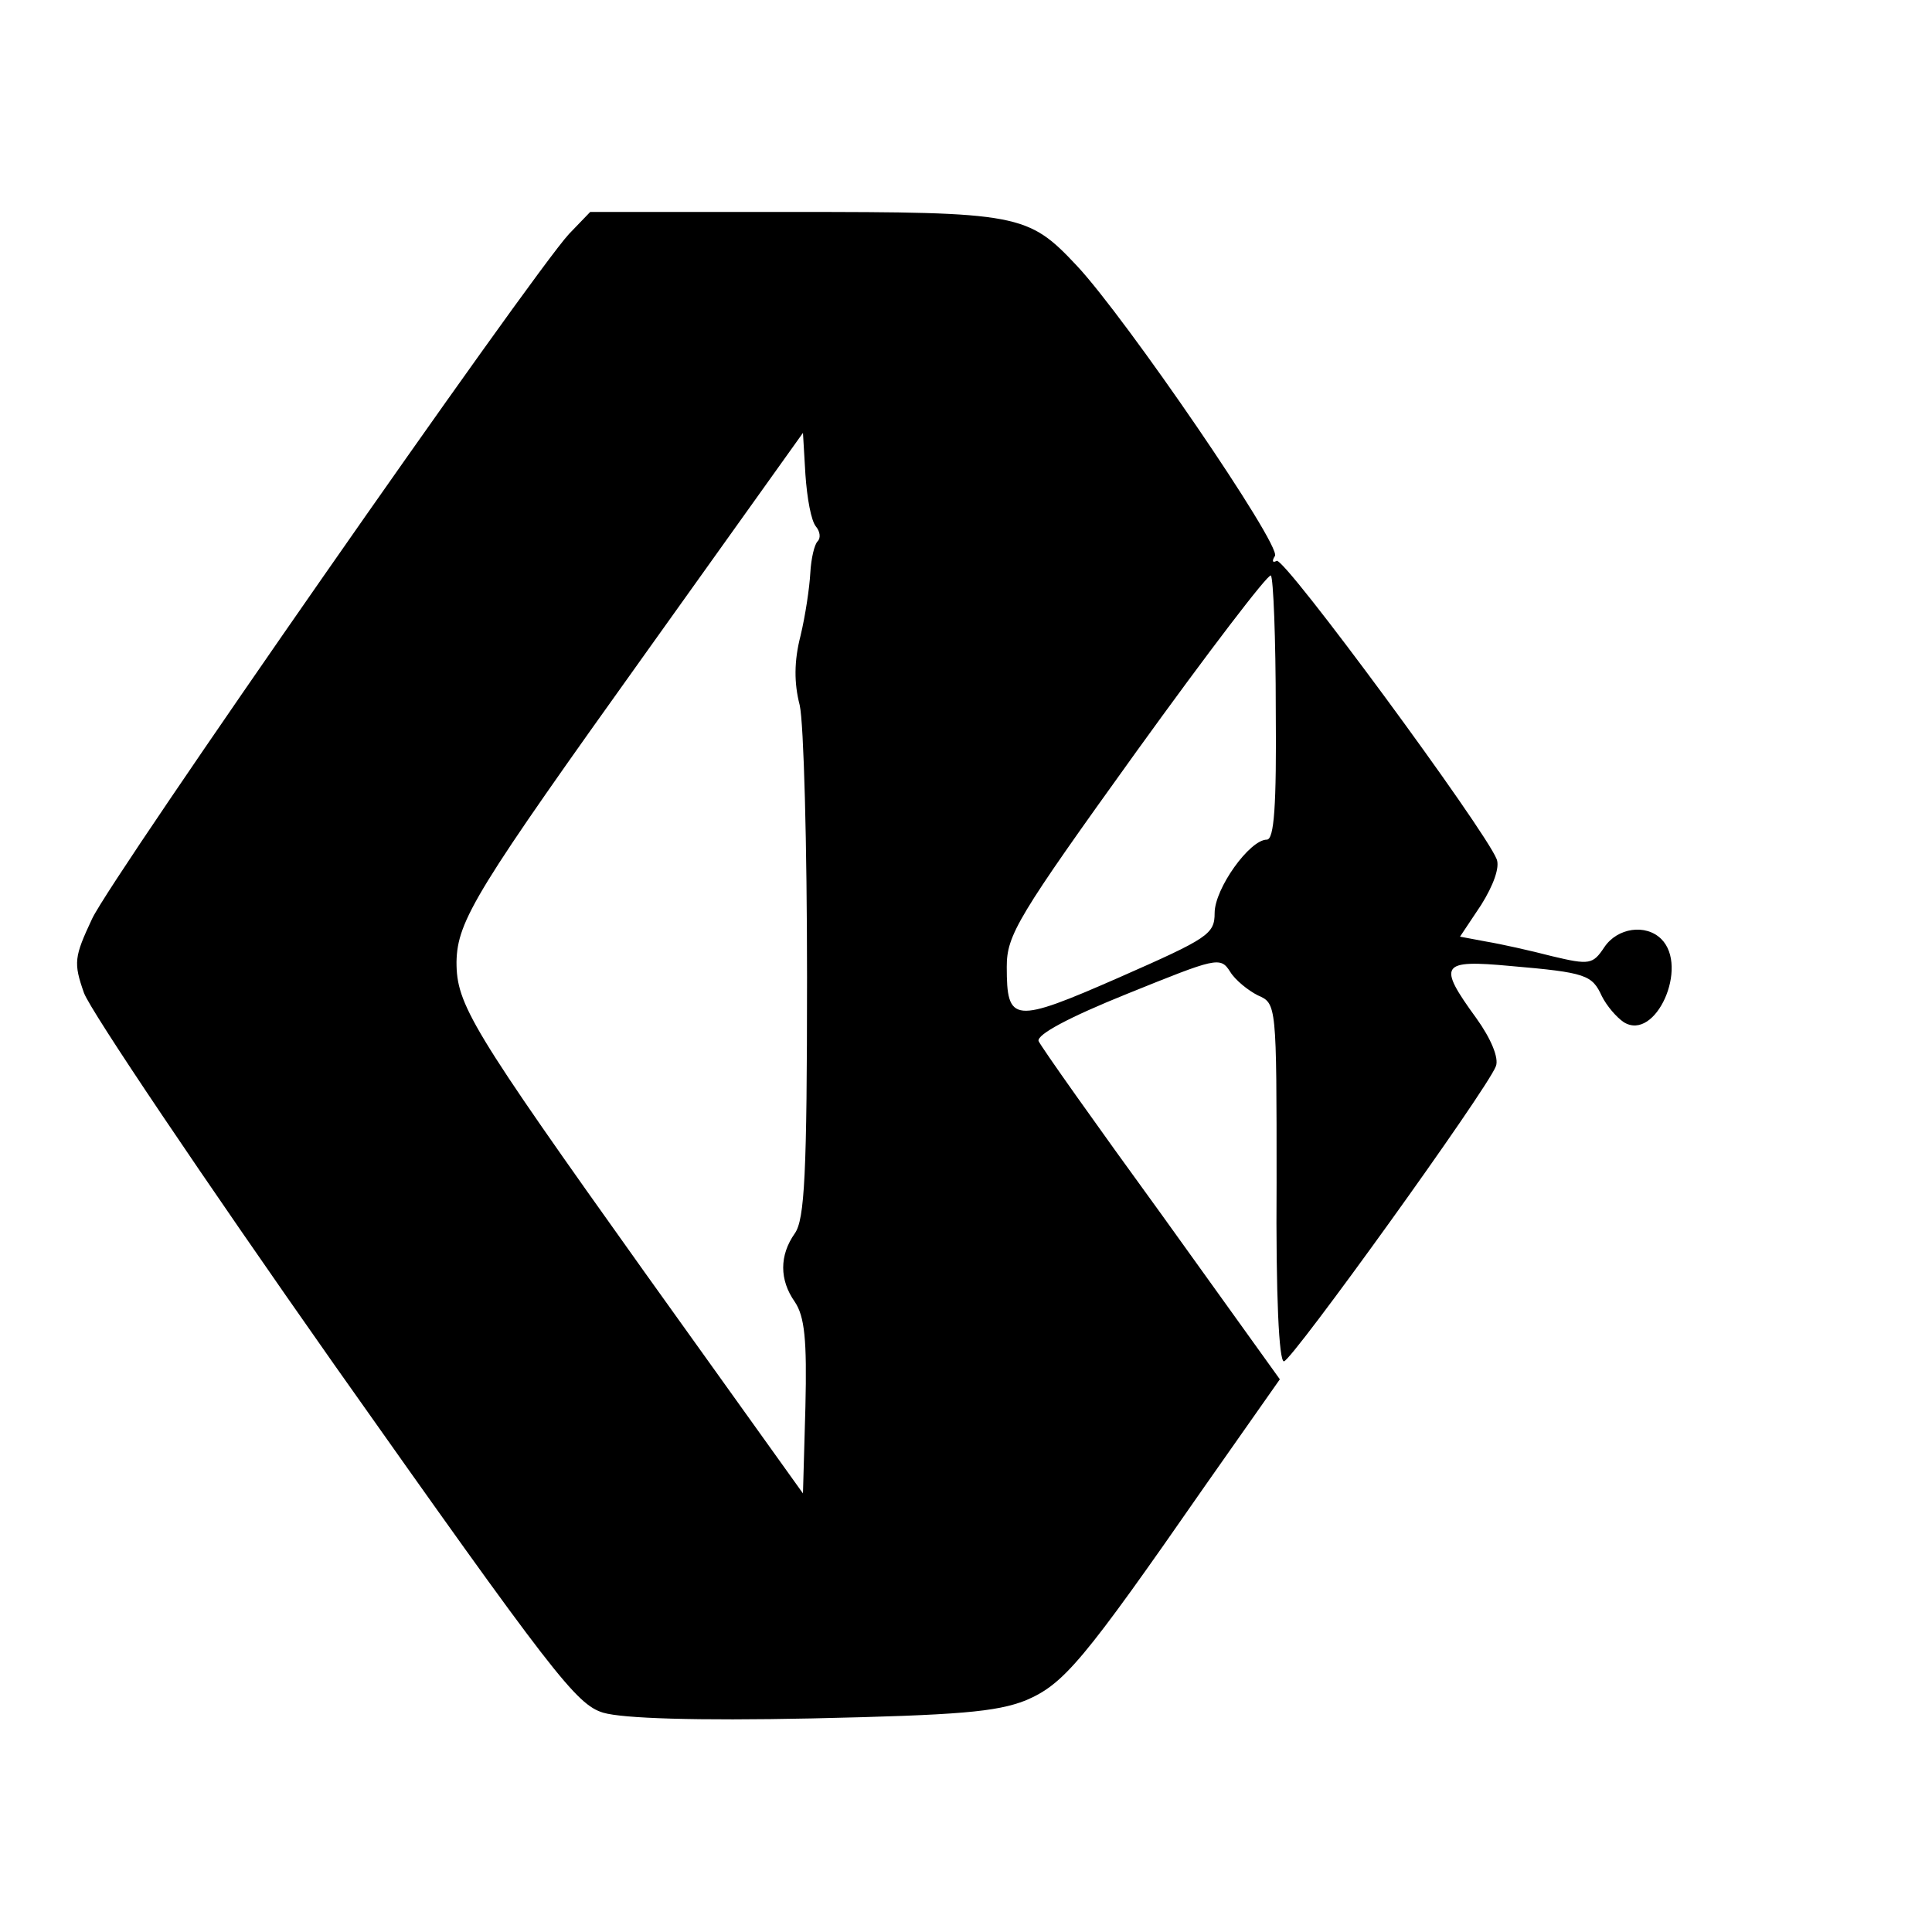
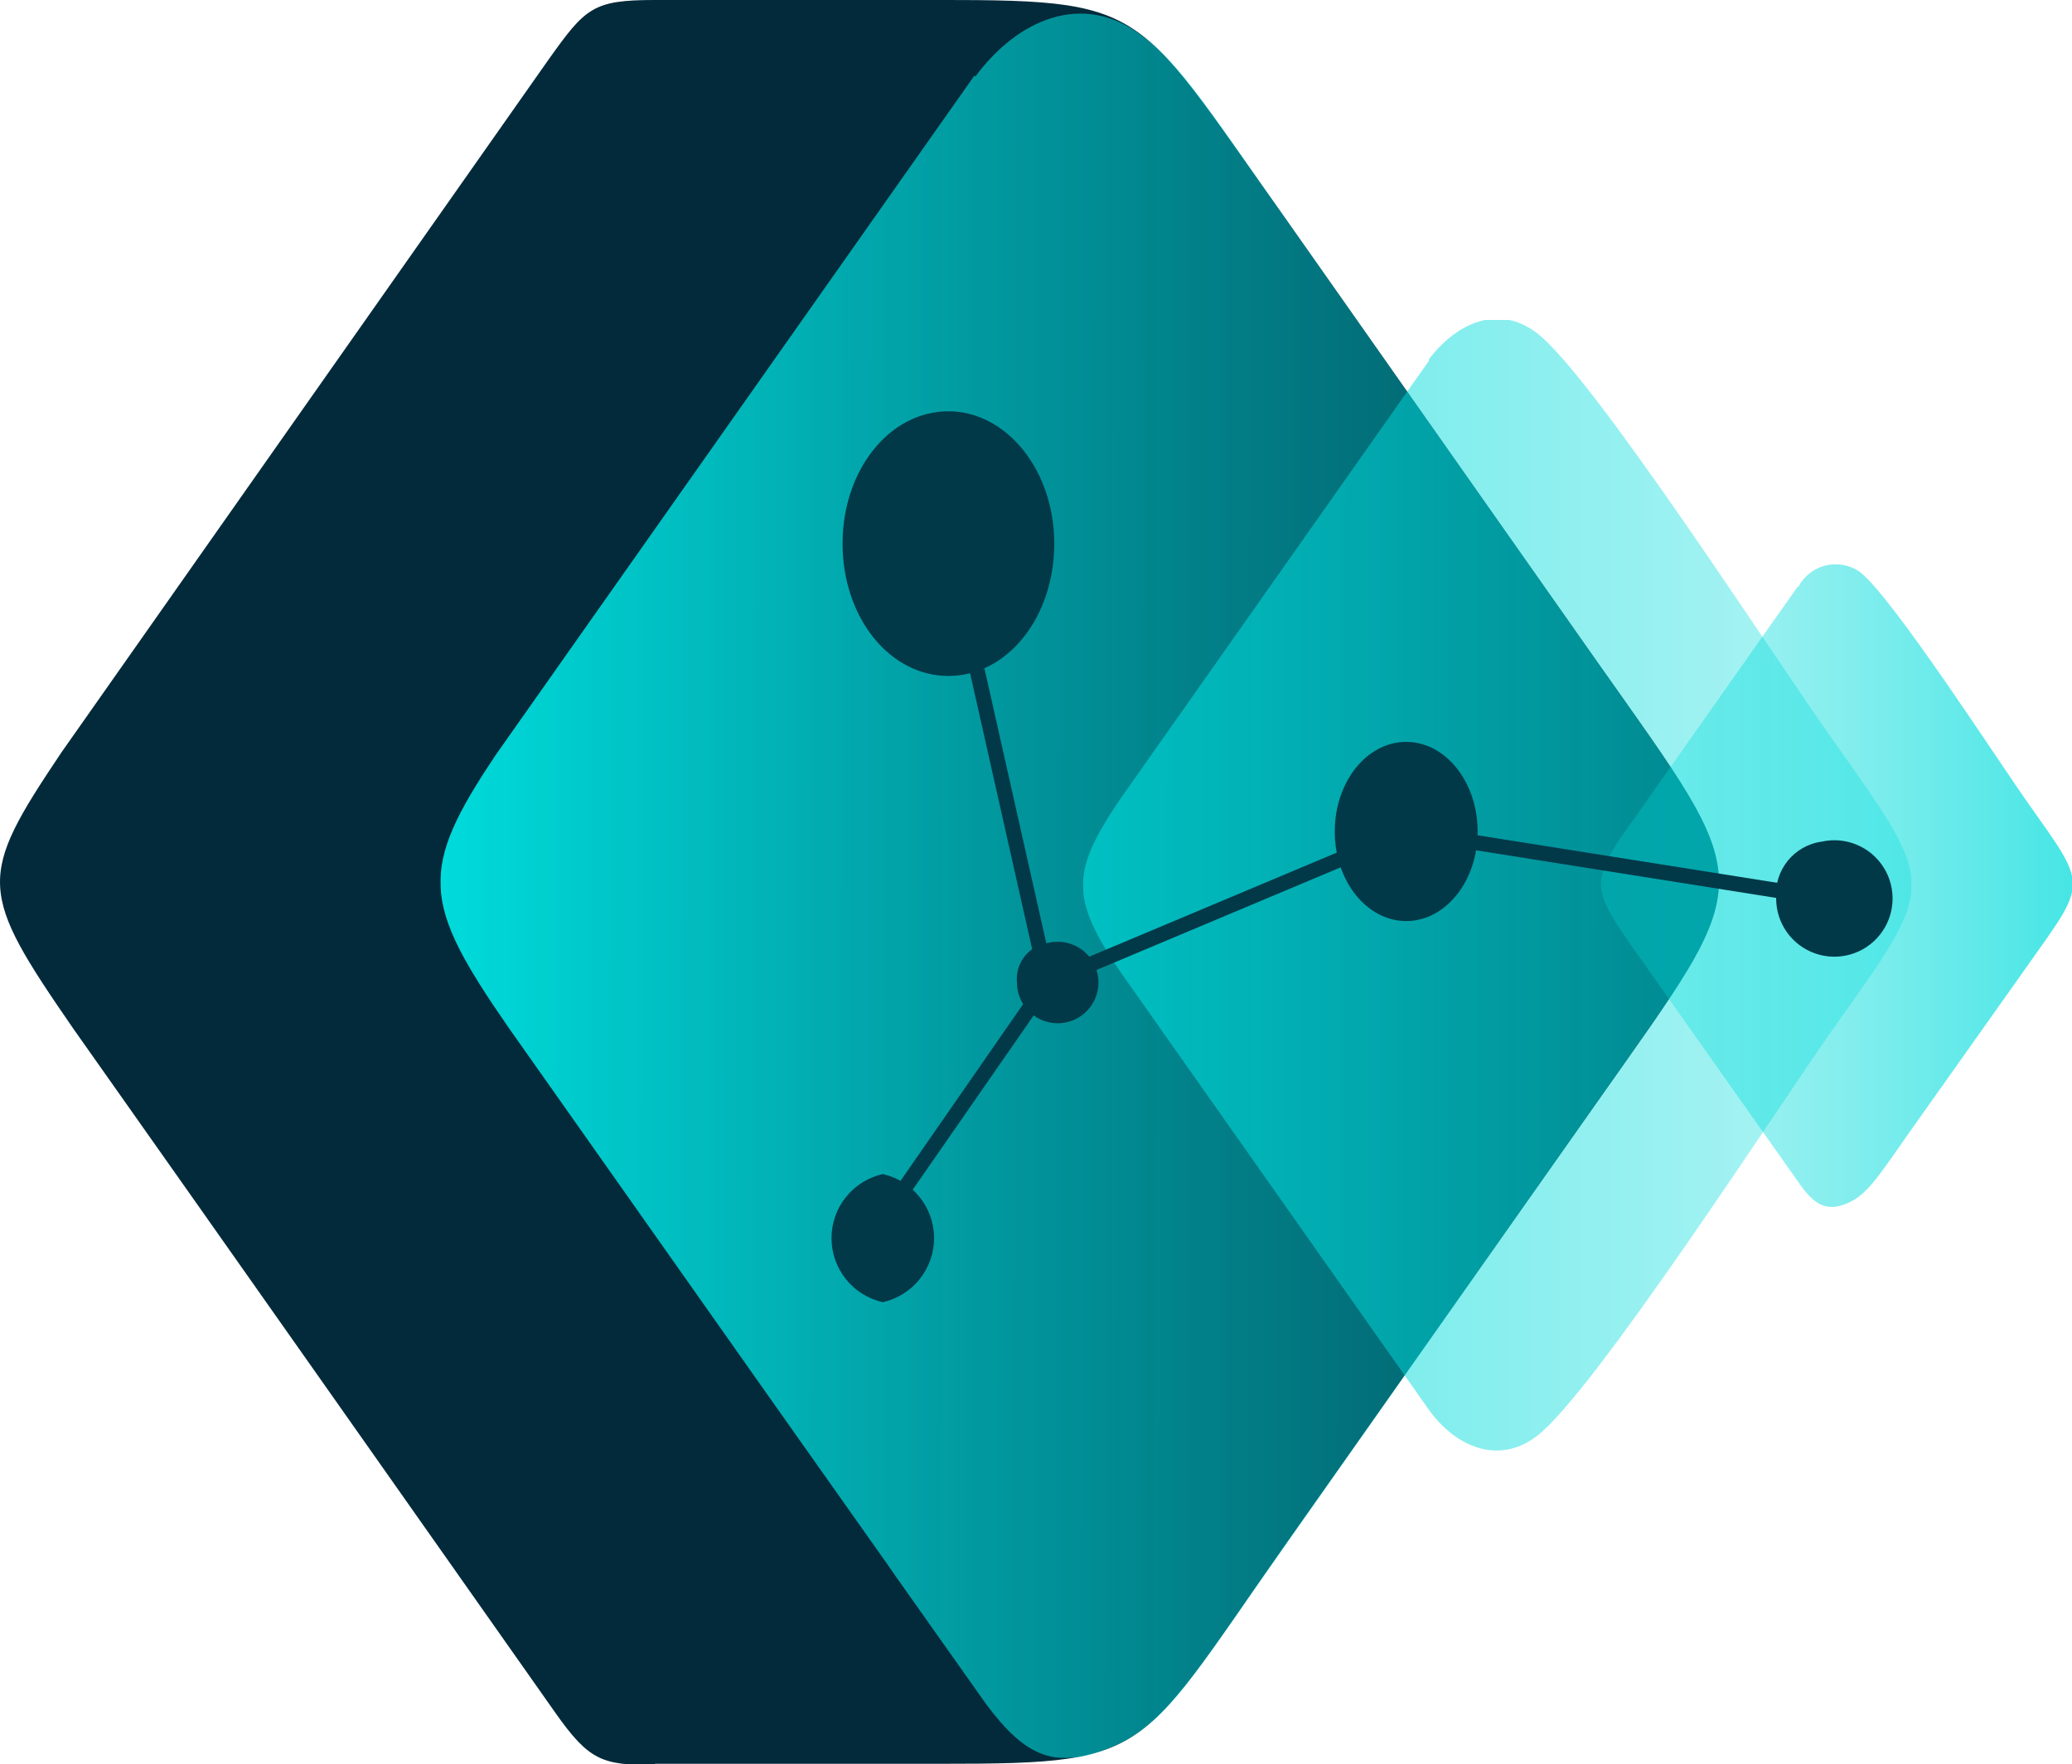
- <svg xmlns="http://www.w3.org/2000/svg" version="1.0" width="237pt" height="237pt" viewBox="0 0 237 237" preserveAspectRatio="xMidYMid meet">
-   <g transform="translate(0,237) scale(0.1,-0.1)" fill="#000000" stroke="none">
-     <path d="M698 2083 c-47 -51 -560 -787 -585 -840 -22 -47 -23 -54 -10 -91 8 -22 146 -227 307 -456 269 -381 297 -417 330 -427 24 -7 113 -10 256 -7 181 4 226 8 262 22 47 20 70 47 220 263 l92 131 -145 202 c-80 110 -148 206 -151 213 -2 8 37 29 109 58 109 44 114 46 126 27 6 -10 22 -23 34 -29 23 -10 23 -11 23 -230 -1 -140 3 -219 9 -219 10 1 249 333 260 362 4 10 -6 34 -24 59 -48 66 -44 72 42 64 93 -8 100 -11 112 -37 6 -12 18 -26 27 -32 39 -24 80 68 46 102 -19 19 -54 14 -70 -10 -14 -21 -18 -22 -64 -11 -27 7 -63 15 -81 18 l-32 6 26 39 c15 24 23 46 19 56 -14 36 -261 372 -270 366 -5 -3 -6 0 -2 6 8 13 -183 292 -243 356 -60 64 -71 66 -349 66 l-248 0 -26 -27z m303 -359 c5 -6 6 -14 2 -18 -4 -4 -8 -21 -9 -39 -1 -18 -6 -52 -12 -77 -8 -31 -8 -58 -1 -85 5 -22 9 -172 9 -334 0 -242 -3 -297 -15 -314 -19 -27 -19 -57 0 -84 12 -18 15 -46 13 -129 l-3 -106 -194 271 c-214 300 -231 329 -231 381 1 51 24 88 235 383 l190 266 3 -51 c2 -29 7 -57 13 -64z m564 -225 c1 -118 -2 -159 -11 -159 -21 0 -64 -60 -64 -90 0 -26 -8 -31 -117 -79 -130 -57 -138 -56 -138 13 0 39 13 61 159 264 88 122 162 219 165 216 3 -3 6 -77 6 -165z" />
+ <svg xmlns="http://www.w3.org/2000/svg" xmlns:xlink="http://www.w3.org/1999/xlink" id="Layer_1" data-name="Layer 1" viewBox="0 0 78.3 66.64">
+   <defs>
+     <style>
+       .cls-1 {
+         fill: url(#linear-gradient);
+       }
+ 
+       .cls-2 {
+         fill: url(#linear-gradient-2);
+       }
+ 
+       .cls-3 {
+         fill: url(#linear-gradient-3);
+       }
+ 
+       .cls-4 {
+         fill: #032a3b;
+       }
+ 
+       .cls-10, .cls-4, .cls-6 {
+         fill-rule: evenodd;
+       }
+ 
+       .cls-5 {
+         mask: url(#mask);
+       }
+ 
+       .cls-6 {
+         fill: #00dbdb;
+       }
+ 
+       .cls-7 {
+         mask: url(#mask-2);
+       }
+ 
+       .cls-8 {
+         mask: url(#mask-3);
+       }
+ 
+       .cls-9 {
+         fill: none;
+         stroke: #023949;
+         stroke-miterlimit: 22.93;
+         stroke-width: 0.57px;
+       }
+ 
+       .cls-10 {
+         fill: #023949;
+       }
+     </style>
+     <linearGradient id="linear-gradient" x1="-297.64" y1="315.53" x2="-213.83" y2="315.61" gradientTransform="translate(317.62 -272.9)" gradientUnits="userSpaceOnUse">
+       <stop offset="0" stop-color="#fff" />
+       <stop offset="0.03" stop-color="#f4f4f4" />
+       <stop offset="0.19" stop-color="#b4b4b4" />
+       <stop offset="0.34" stop-color="#7d7d7d" />
+       <stop offset="0.49" stop-color="#505050" />
+       <stop offset="0.64" stop-color="#2d2d2d" />
+       <stop offset="0.78" stop-color="#141414" />
+       <stop offset="0.9" stop-color="#050505" />
+       <stop offset="1" />
+     </linearGradient>
+     <linearGradient id="linear-gradient-2" x1="-324.04" y1="327.16" x2="-208.5" y2="327.16" gradientTransform="translate(341.9 -284.51)" xlink:href="#linear-gradient" />
+     <linearGradient id="linear-gradient-3" x1="-270.51" y1="336.36" x2="-322.2" y2="336.36" gradientTransform="translate(361.47 -293.71)" xlink:href="#linear-gradient" />
+     <mask id="mask" x="16.64" y="0.48" width="48.32" height="65.94" maskUnits="userSpaceOnUse">
+       <g transform="translate(-3.37 -9.2)">
+         <rect class="cls-1" x="20.01" y="9.68" width="48.32" height="65.94" />
+       </g>
+     </mask>
+     <mask id="mask-2" x="40.93" y="12.09" width="31.3" height="42.72" maskUnits="userSpaceOnUse">
+       <g transform="translate(-3.37 -9.2)">
+         <rect class="cls-2" x="44.3" y="21.29" width="31.3" height="42.72" />
+       </g>
+     </mask>
+     <mask id="mask-3" x="60.49" y="21.3" width="17.81" height="24.31" maskUnits="userSpaceOnUse">
+       <g transform="translate(-3.37 -9.2)">
+         <rect class="cls-3" x="63.86" y="30.5" width="17.81" height="24.31" />
+       </g>
+     </mask>
+   </defs>
+   <g>
+     <path class="cls-4" d="M28.12,75.84h9c9.93,0,8.8.29,14.86-8.33L63.72,50.85c6.14-8.72,6.15-7.94,0-16.66L52,17.53C45.88,8.91,46.9,9.2,37.1,9.2h-9c-2.33,0-2.61.3-4,2.25L5.69,37.63c-3.18,4.74-3.15,5.22.46,10.45,5.46,7.73,12.42,17.62,18.19,25.81,1.3,1.85,1.79,2,3.78,2" transform="translate(-3.37 -9.2)" />
+     <g class="cls-5">
+       <path class="cls-6" d="M40.19,12.06,22.12,37.7c-2.95,4.39-2.8,5.6.45,10.3l9.94,14.09L37,68.44l.22.32,3.41,4.82c1.49,2,2.63,2.52,4.77,1.62S48.6,72.3,52,67.51L63.71,50.85c6.15-8.72,6.16-7.94,0-16.66L52,17.53c-2.72-3.85-4-5.92-5.5-7-2.23-1.67-4.68-.59-6.27,1.56" transform="translate(-3.37 -9.2)" />
+     </g>
+     <g class="cls-7">
+       <path class="cls-6" d="M57.37,22.83,45.66,39.45c-1.82,2.7-1.82,3.7,0,6.4L57.37,62.47c1,1.39,2.62,2.09,4.06,1,2.11-1.57,9.22-12.57,11.18-15.35,4-5.64,4-5.32,0-11-2-2.78-9.07-13.78-11.18-15.35-1.44-1.08-3-.38-4.06,1" transform="translate(-3.37 -9.2)" />
+     </g>
+     <g class="cls-8">
+       <path class="cls-6" d="M71.3,31.37l-6.67,9.46c-1.08,1.61-1,2.06.17,3.79l6.66,9.43c.54.72,1,.93,1.75.6s1.19-1.07,2.43-2.83L80,45.67c2.27-3.21,2.27-2.92,0-6.14-1.12-1.58-5.16-7.84-6.36-8.73a1.59,1.59,0,0,0-2.31.57" transform="translate(-3.37 -9.2)" />
+     </g>
+     <line class="cls-9" x1="39.58" y1="37.12" x2="33.36" y2="46.08" />
+     <path class="cls-10" d="M39.21,24.74c2.19,0,4,2.22,4,5s-1.77,5-4,5-4-2.22-4-5,1.77-5,4-5" transform="translate(-3.37 -9.2)" />
+     <path class="cls-10" d="M36.73,53.56a2.48,2.48,0,0,1,0,4.84,2.48,2.48,0,0,1,0-4.84" transform="translate(-3.37 -9.2)" />
+     <path class="cls-10" d="M43,44.82a1.54,1.54,0,1,1-1.2,1.5,1.38,1.38,0,0,1,1.2-1.5" transform="translate(-3.37 -9.2)" />
+     <path class="cls-10" d="M72.21,41a2.2,2.2,0,1,1-1.72,2.15A2,2,0,0,1,72.21,41" transform="translate(-3.37 -9.2)" />
+     <polyline class="cls-9" points="35.84 20.5 39.58 37.12 53.14 31.42 68.84 33.91" />
+     <path class="cls-10" d="M56.51,37.23c1.49,0,2.7,1.52,2.7,3.39S58,44,56.51,44s-2.7-1.51-2.7-3.38,1.2-3.39,2.7-3.39" transform="translate(-3.37 -9.2)" />
  </g>
</svg>
